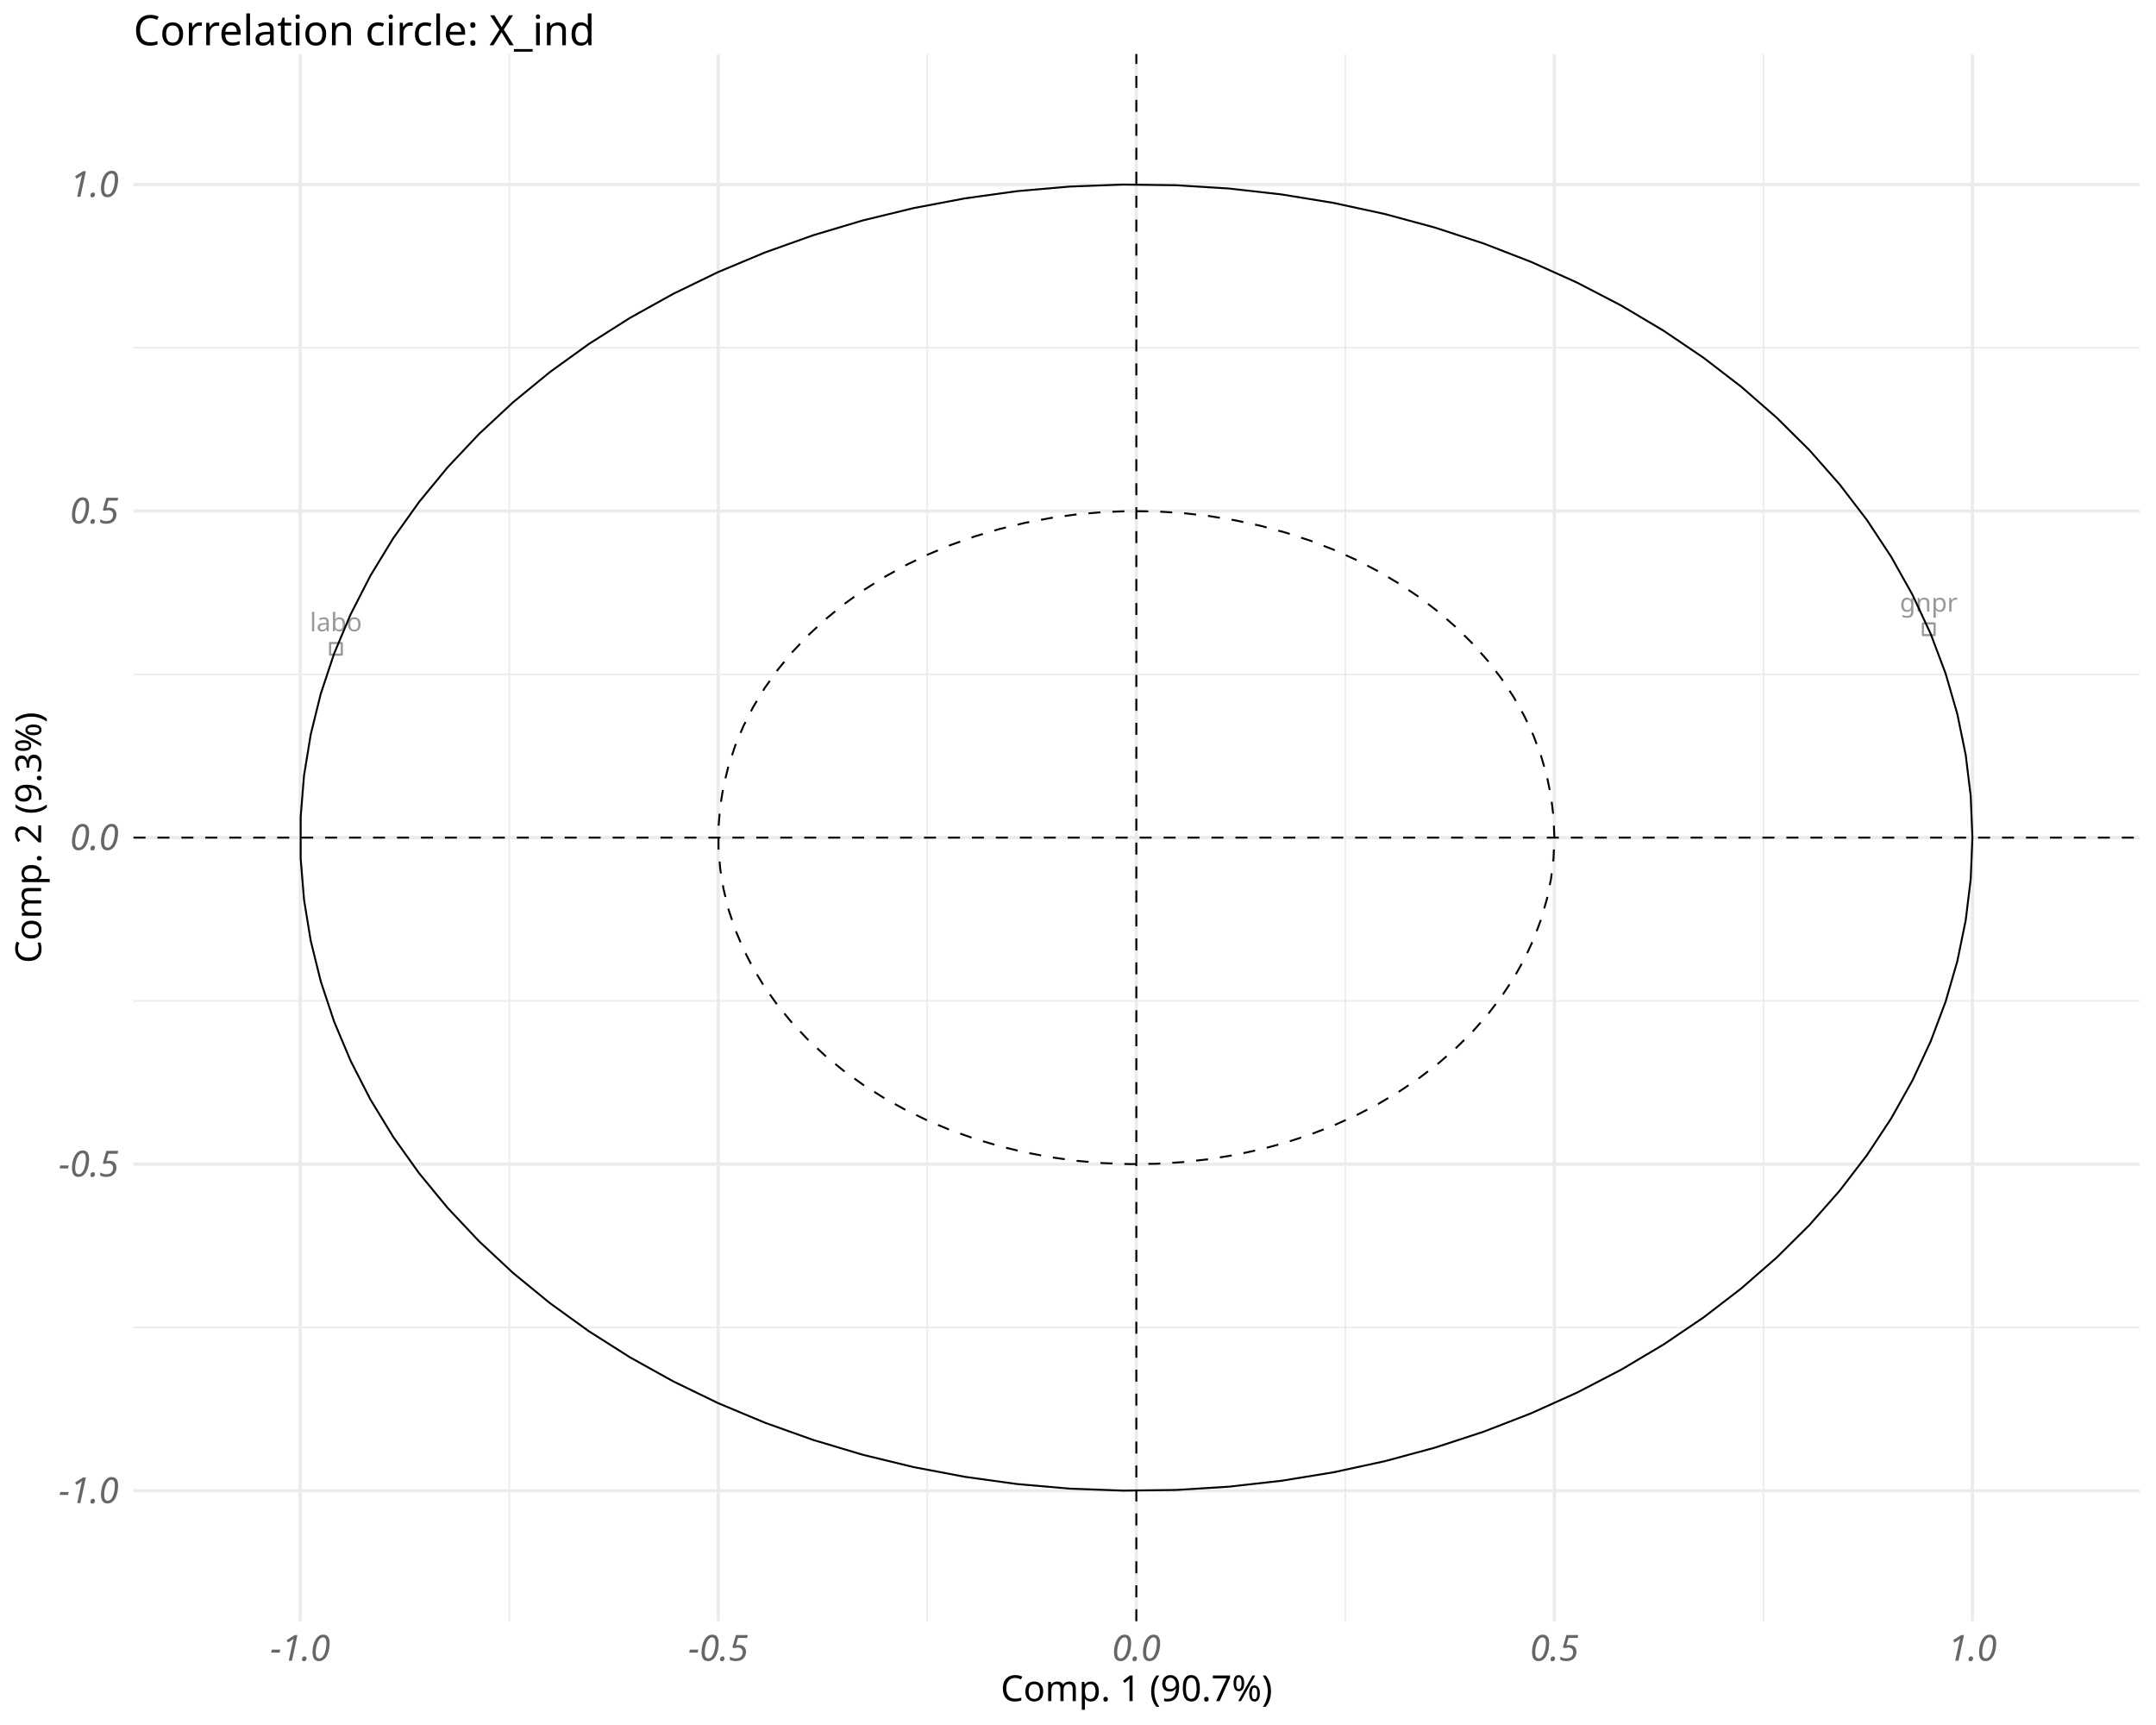
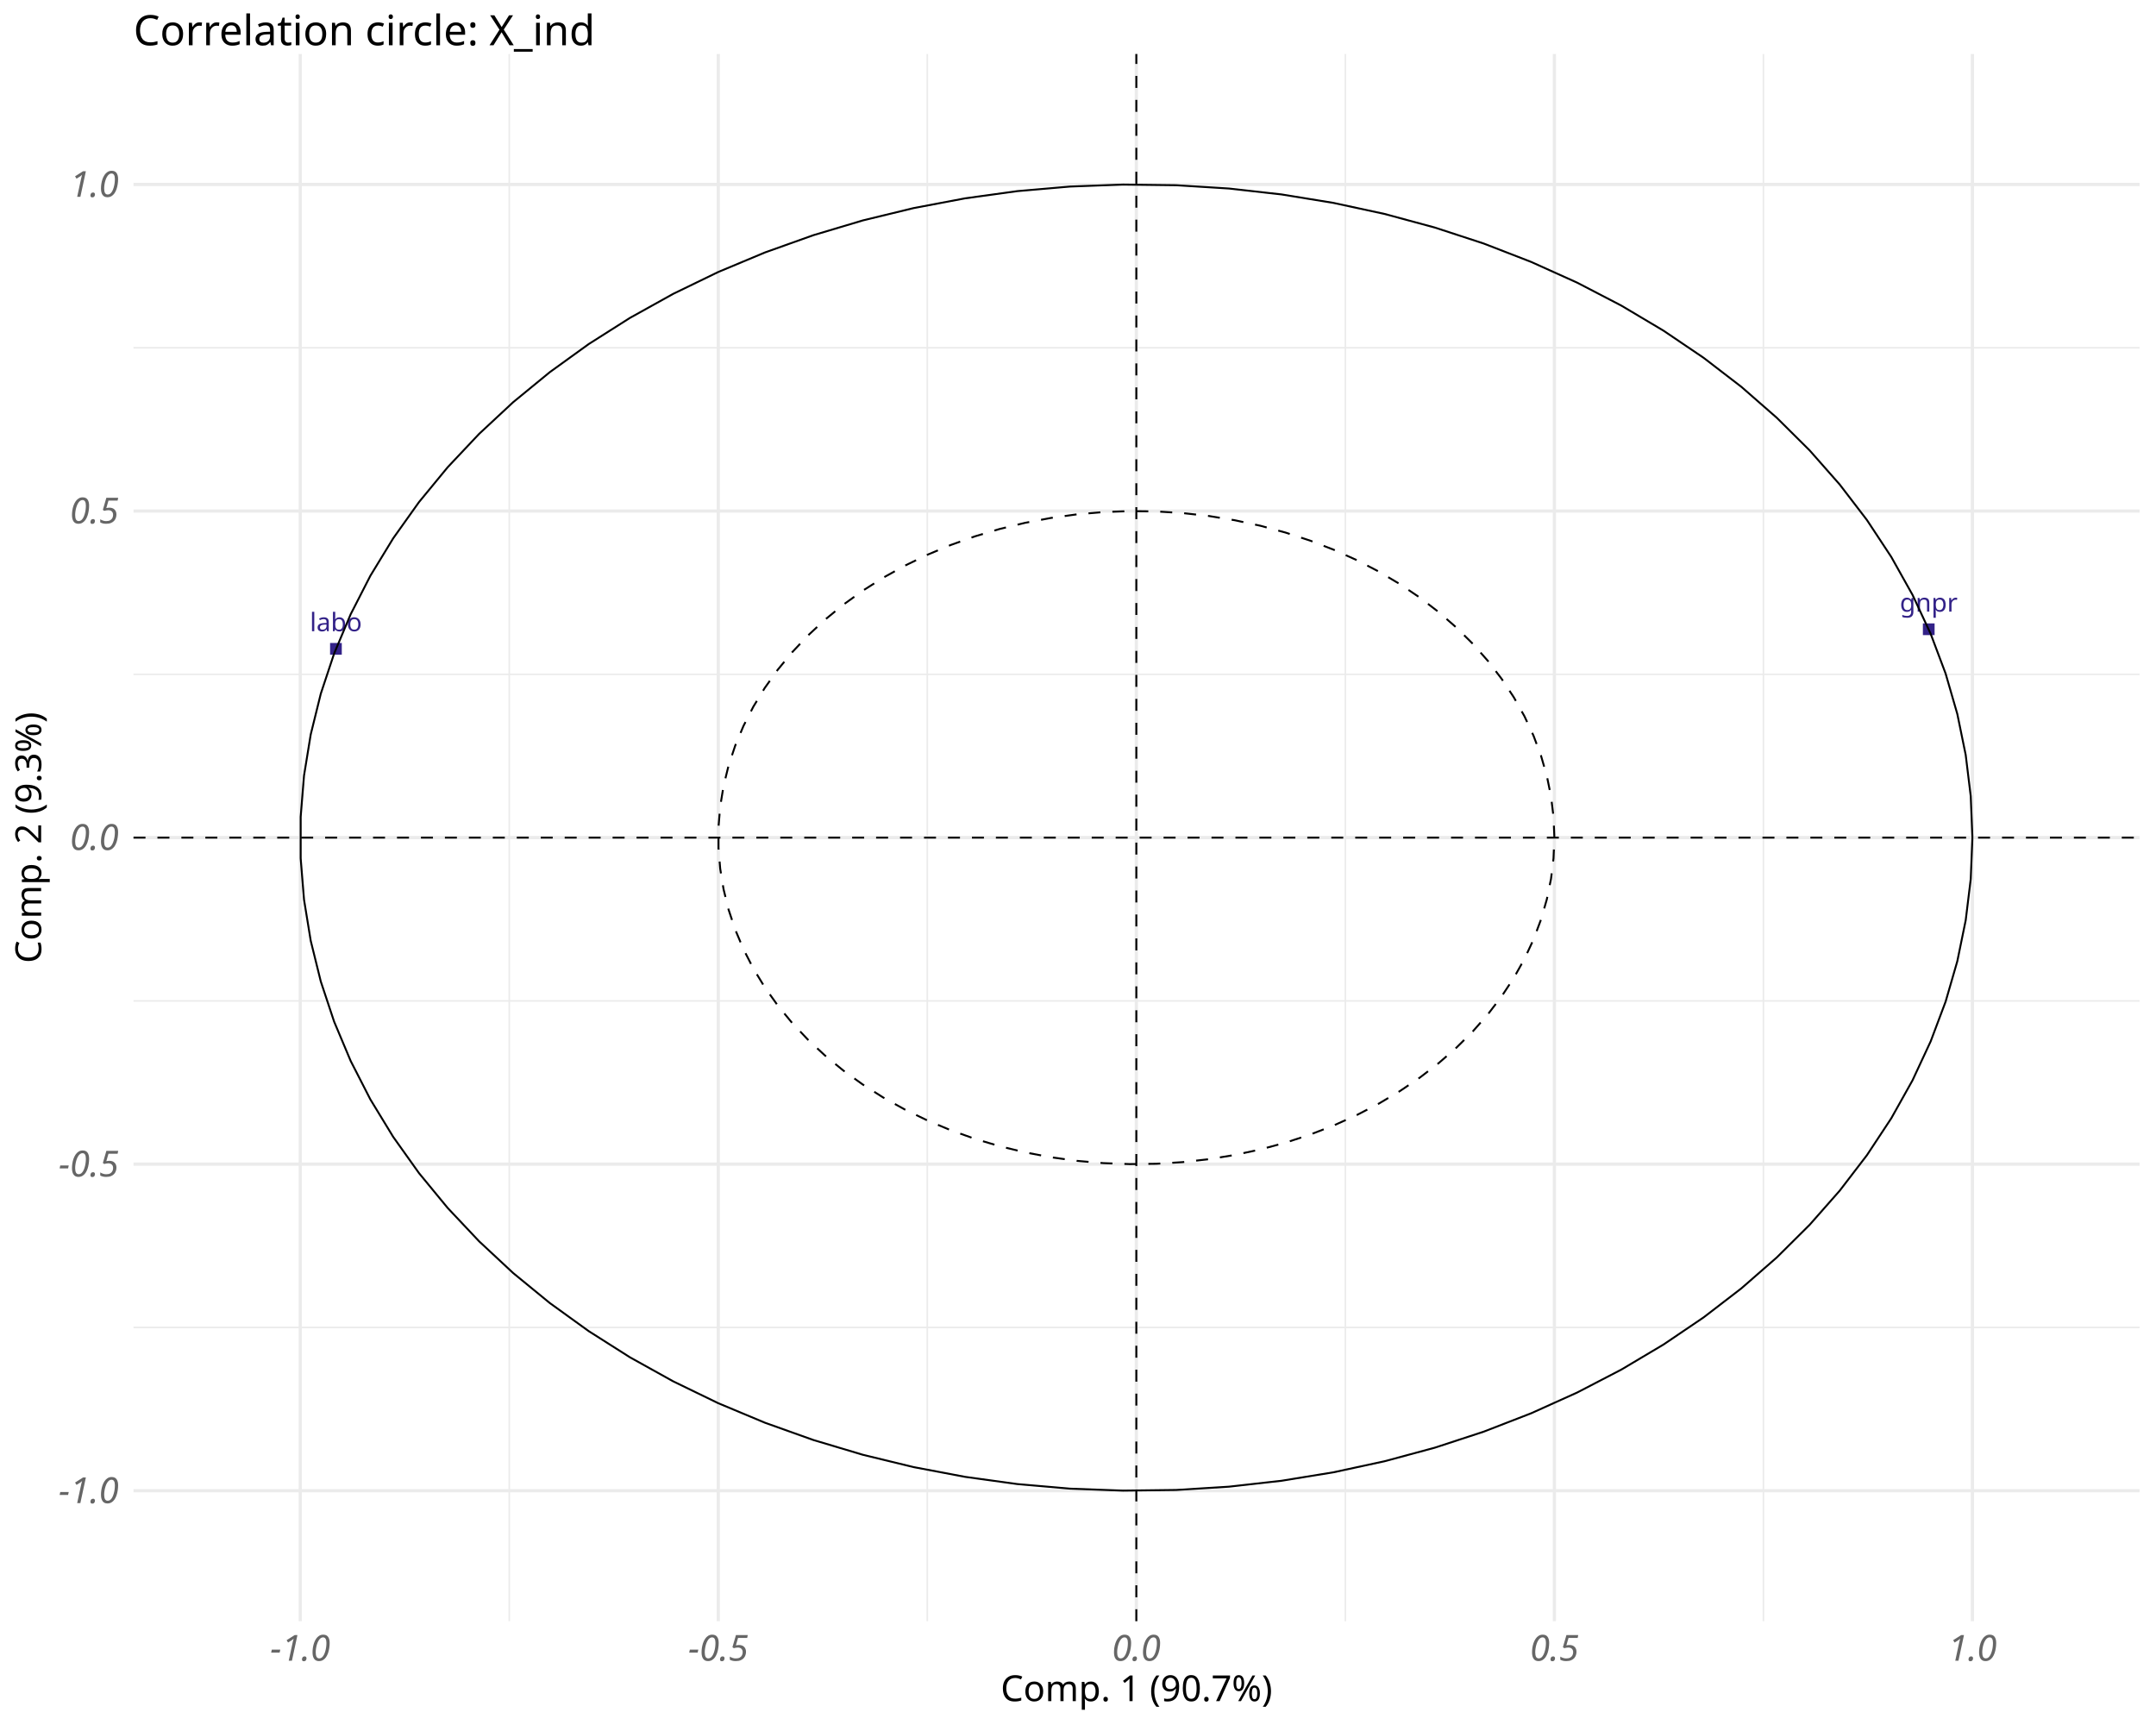
<svg xmlns="http://www.w3.org/2000/svg" class="svglite" data-engine-version="2.0" width="720.00pt" height="576.00pt" viewBox="0 0 720.00 576.00">
  <defs>
    <style type="text/css">
    .svglite line, .svglite polyline, .svglite polygon, .svglite path, .svglite rect, .svglite circle {
      fill: none;
      stroke: #000000;
      stroke-linecap: round;
      stroke-linejoin: round;
      stroke-miterlimit: 10.00;
    }
  </style>
  </defs>
  <rect width="100%" height="100%" style="stroke: none; fill: #FFFFFF;" />
  <defs>
    <clipPath id="cpMC4wMHw3MjAuMDB8MC4wMHw1NzYuMDA=">
      <rect x="0.00" y="0.00" width="720.00" height="576.00" />
    </clipPath>
  </defs>
  <g clip-path="url(#cpMC4wMHw3MjAuMDB8MC4wMHw1NzYuMDA=)">
</g>
  <defs>
    <clipPath id="cpNDQuNTh8NzE0LjUyfDE4LjAyfDU0MS4zNQ==">
      <rect x="44.58" y="18.02" width="669.94" height="523.33" />
    </clipPath>
  </defs>
  <g clip-path="url(#cpNDQuNTh8NzE0LjUyfDE4LjAyfDU0MS4zNQ==)">
    <polyline points="44.58,443.25 714.52,443.25 " style="stroke-width: 0.53; stroke: #EBEBEB; stroke-linecap: butt;" />
    <polyline points="44.58,334.21 714.52,334.21 " style="stroke-width: 0.53; stroke: #EBEBEB; stroke-linecap: butt;" />
    <polyline points="44.58,225.17 714.52,225.17 " style="stroke-width: 0.53; stroke: #EBEBEB; stroke-linecap: butt;" />
    <polyline points="44.58,116.12 714.52,116.12 " style="stroke-width: 0.53; stroke: #EBEBEB; stroke-linecap: butt;" />
    <polyline points="170.07,541.35 170.07,18.02 " style="stroke-width: 0.53; stroke: #EBEBEB; stroke-linecap: butt;" />
    <polyline points="309.68,541.35 309.68,18.02 " style="stroke-width: 0.53; stroke: #EBEBEB; stroke-linecap: butt;" />
    <polyline points="449.28,541.35 449.28,18.02 " style="stroke-width: 0.53; stroke: #EBEBEB; stroke-linecap: butt;" />
    <polyline points="588.89,541.35 588.89,18.02 " style="stroke-width: 0.53; stroke: #EBEBEB; stroke-linecap: butt;" />
    <polyline points="44.58,497.77 714.52,497.77 " style="stroke-width: 1.07; stroke: #EBEBEB; stroke-linecap: butt;" />
    <polyline points="44.58,388.73 714.52,388.73 " style="stroke-width: 1.07; stroke: #EBEBEB; stroke-linecap: butt;" />
    <polyline points="44.58,279.69 714.52,279.69 " style="stroke-width: 1.07; stroke: #EBEBEB; stroke-linecap: butt;" />
    <polyline points="44.58,170.64 714.52,170.64 " style="stroke-width: 1.07; stroke: #EBEBEB; stroke-linecap: butt;" />
    <polyline points="44.58,61.60 714.52,61.60 " style="stroke-width: 1.07; stroke: #EBEBEB; stroke-linecap: butt;" />
    <polyline points="100.27,541.35 100.27,18.02 " style="stroke-width: 1.07; stroke: #EBEBEB; stroke-linecap: butt;" />
    <polyline points="239.87,541.35 239.87,18.02 " style="stroke-width: 1.07; stroke: #EBEBEB; stroke-linecap: butt;" />
    <polyline points="379.48,541.35 379.48,18.02 " style="stroke-width: 1.07; stroke: #EBEBEB; stroke-linecap: butt;" />
    <polyline points="519.09,541.35 519.09,18.02 " style="stroke-width: 1.07; stroke: #EBEBEB; stroke-linecap: butt;" />
    <polyline points="658.69,541.35 658.69,18.02 " style="stroke-width: 1.07; stroke: #EBEBEB; stroke-linecap: butt;" />
-     <text x="644.10" y="204.24" text-anchor="middle" style="font-size: 8.54px; fill: #999999; font-family: sans;" textLength="17.09px" lengthAdjust="spacingAndGlyphs">gnpr</text>
-     <text x="112.18" y="210.78" text-anchor="middle" style="font-size: 8.54px; fill: #999999; font-family: sans;" textLength="16.14px" lengthAdjust="spacingAndGlyphs">labo</text>
+     <text x="644.10" y="204.24" text-anchor="middle" style="font-size: 8.54px; fill: #332288; font-family: sans;" textLength="17.09px" lengthAdjust="spacingAndGlyphs">gnpr</text>
+     <text x="112.18" y="210.78" text-anchor="middle" style="font-size: 8.54px; fill: #332288; font-family: sans;" textLength="16.14px" lengthAdjust="spacingAndGlyphs">labo</text>
    <line x1="379.48" y1="541.35" x2="379.48" y2="18.02" style="stroke-width: 0.64; stroke-dasharray: 4.00,4.00; stroke-linecap: butt;" />
    <line x1="44.58" y1="279.69" x2="714.52" y2="279.69" style="stroke-width: 0.64; stroke-dasharray: 4.00,4.00; stroke-linecap: butt;" />
-     <rect x="642.15" y="208.16" width="3.91" height="3.91" style="stroke-width: 0.71; stroke: #999999;" />
-     <rect x="110.23" y="214.70" width="3.91" height="3.91" style="stroke-width: 0.71; stroke: #999999;" />
+     <polygon points="642.15,212.07 646.06,212.07 646.06,208.16 642.15,208.16 " style="stroke-width: 0.71; stroke: none; fill: #332288;" />
+     <polygon points="110.23,218.61 114.14,218.61 114.14,214.70 110.23,214.70 " style="stroke-width: 0.71; stroke: none; fill: #332288;" />
    <polyline points="658.69,279.69 658.13,265.85 656.45,252.08 653.65,238.41 649.74,224.91 644.75,211.64 638.69,198.63 631.59,185.96 623.47,173.65 614.37,161.78 604.32,150.38 593.37,139.51 581.56,129.19 568.93,119.48 555.54,110.42 541.44,102.04 526.69,94.38 511.34,87.46 495.47,81.31 479.13,75.97 462.38,71.44 445.31,67.75 427.96,64.92 410.43,62.95 392.76,61.85 375.05,61.63 357.35,62.29 339.74,63.82 322.29,66.23 305.08,69.49 288.16,73.60 271.61,78.54 255.49,84.29 239.87,90.82 224.82,98.12 210.39,106.14 196.63,114.87 183.62,124.26 171.39,134.28 160.00,144.88 149.50,156.02 139.92,167.66 131.31,179.75 123.69,192.25 117.11,205.10 111.58,218.24 107.13,231.64 103.77,245.23 101.53,258.96 100.41,272.77 100.41,286.60 101.53,300.42 103.77,314.14 107.13,327.73 111.58,341.13 117.11,354.27 123.69,367.12 131.31,379.62 139.92,391.71 149.50,403.35 160.00,414.49 171.39,425.10 183.62,435.11 196.63,444.50 210.39,453.23 224.82,461.25 239.87,468.55 255.49,475.08 271.61,480.83 288.16,485.77 305.08,489.88 322.29,493.14 339.74,495.55 357.35,497.08 375.05,497.74 392.76,497.52 410.43,496.42 427.96,494.45 445.31,491.62 462.38,487.93 479.13,483.41 495.47,478.06 511.34,471.91 526.69,464.99 541.44,457.33 555.54,448.95 568.93,439.89 581.56,430.18 593.37,419.87 604.32,408.99 614.37,397.59 623.47,385.72 631.59,373.42 638.69,360.74 644.75,347.73 649.74,334.46 653.65,320.96 656.45,307.29 658.13,293.52 658.69,279.69 " style="stroke-width: 0.64; stroke-linecap: butt;" />
    <polyline points="519.09,279.69 518.80,272.77 517.96,265.88 516.56,259.05 514.61,252.30 512.12,245.66 509.09,239.16 505.53,232.82 501.47,226.67 496.92,220.73 491.90,215.03 486.42,209.60 480.52,204.44 474.20,199.58 467.51,195.05 460.46,190.86 453.08,187.03 445.41,183.57 437.47,180.50 429.30,177.83 420.93,175.56 412.39,173.72 403.72,172.30 394.95,171.32 386.12,170.77 377.26,170.66 368.42,170.99 359.61,171.75 350.89,172.96 342.28,174.59 333.82,176.64 325.54,179.11 317.48,181.99 309.68,185.25 302.15,188.90 294.93,192.91 288.06,197.28 281.55,201.97 275.44,206.98 269.74,212.28 264.49,217.85 259.70,223.67 255.39,229.72 251.58,235.97 248.29,242.39 245.53,248.97 243.30,255.66 241.63,262.46 240.51,269.32 239.94,276.23 239.94,283.15 240.51,290.05 241.63,296.91 243.30,303.71 245.53,310.41 248.29,316.98 251.58,323.40 255.39,329.65 259.70,335.70 264.49,341.52 269.74,347.09 275.44,352.39 281.55,357.40 288.06,362.09 294.93,366.46 302.15,370.47 309.68,374.12 317.48,377.39 325.54,380.26 333.82,382.73 342.28,384.78 350.89,386.41 359.61,387.62 368.42,388.38 377.26,388.71 386.12,388.60 394.95,388.05 403.72,387.07 412.39,385.65 420.93,383.81 429.30,381.55 437.47,378.87 445.41,375.80 453.08,372.34 460.46,368.51 467.51,364.32 474.20,359.79 480.52,354.93 486.42,349.78 491.90,344.34 496.92,338.64 501.47,332.70 505.53,326.55 509.09,320.21 512.12,313.71 514.61,307.07 516.56,300.32 517.96,293.49 518.80,286.60 519.09,279.69 " style="stroke-width: 0.64; stroke-dasharray: 4.00,4.00; stroke-linecap: butt;" />
  </g>
  <g clip-path="url(#cpMC4wMHw3MjAuMDB8MC4wMHw1NzYuMDA=)">
    <text x="39.65" y="501.90" text-anchor="end" style="font-size: 12.00px; font-style: italic; fill: #666666; font-family: sans;" textLength="20.68px" lengthAdjust="spacingAndGlyphs">-1.0</text>
    <text x="39.65" y="392.86" text-anchor="end" style="font-size: 12.00px; font-style: italic; fill: #666666; font-family: sans;" textLength="20.68px" lengthAdjust="spacingAndGlyphs">-0.5</text>
    <text x="39.65" y="283.81" text-anchor="end" style="font-size: 12.00px; font-style: italic; fill: #666666; font-family: sans;" textLength="16.68px" lengthAdjust="spacingAndGlyphs">0.0</text>
    <text x="39.65" y="174.77" text-anchor="end" style="font-size: 12.00px; font-style: italic; fill: #666666; font-family: sans;" textLength="16.68px" lengthAdjust="spacingAndGlyphs">0.5</text>
    <text x="39.65" y="65.73" text-anchor="end" style="font-size: 12.00px; font-style: italic; fill: #666666; font-family: sans;" textLength="16.68px" lengthAdjust="spacingAndGlyphs">1.0</text>
    <text x="100.27" y="554.54" text-anchor="middle" style="font-size: 12.00px; font-style: italic; fill: #666666; font-family: sans;" textLength="20.68px" lengthAdjust="spacingAndGlyphs">-1.0</text>
    <text x="239.87" y="554.54" text-anchor="middle" style="font-size: 12.00px; font-style: italic; fill: #666666; font-family: sans;" textLength="20.68px" lengthAdjust="spacingAndGlyphs">-0.5</text>
    <text x="379.48" y="554.54" text-anchor="middle" style="font-size: 12.00px; font-style: italic; fill: #666666; font-family: sans;" textLength="16.68px" lengthAdjust="spacingAndGlyphs">0.0</text>
    <text x="519.09" y="554.54" text-anchor="middle" style="font-size: 12.00px; font-style: italic; fill: #666666; font-family: sans;" textLength="16.68px" lengthAdjust="spacingAndGlyphs">0.5</text>
    <text x="658.69" y="554.54" text-anchor="middle" style="font-size: 12.00px; font-style: italic; fill: #666666; font-family: sans;" textLength="16.68px" lengthAdjust="spacingAndGlyphs">1.0</text>
    <text x="379.55" y="568.03" text-anchor="middle" style="font-size: 12.00px; font-family: sans;" textLength="90.71px" lengthAdjust="spacingAndGlyphs">Comp. 1 (90.7%)</text>
    <text transform="translate(13.74,279.69) rotate(-90)" text-anchor="middle" style="font-size: 12.00px; font-family: sans;" textLength="84.04px" lengthAdjust="spacingAndGlyphs">Comp. 2 (9.3%)</text>
    <text x="44.58" y="15.11" style="font-size: 14.00px; font-family: sans;" textLength="148.63px" lengthAdjust="spacingAndGlyphs">Correlation circle: X_ind</text>
  </g>
</svg>
